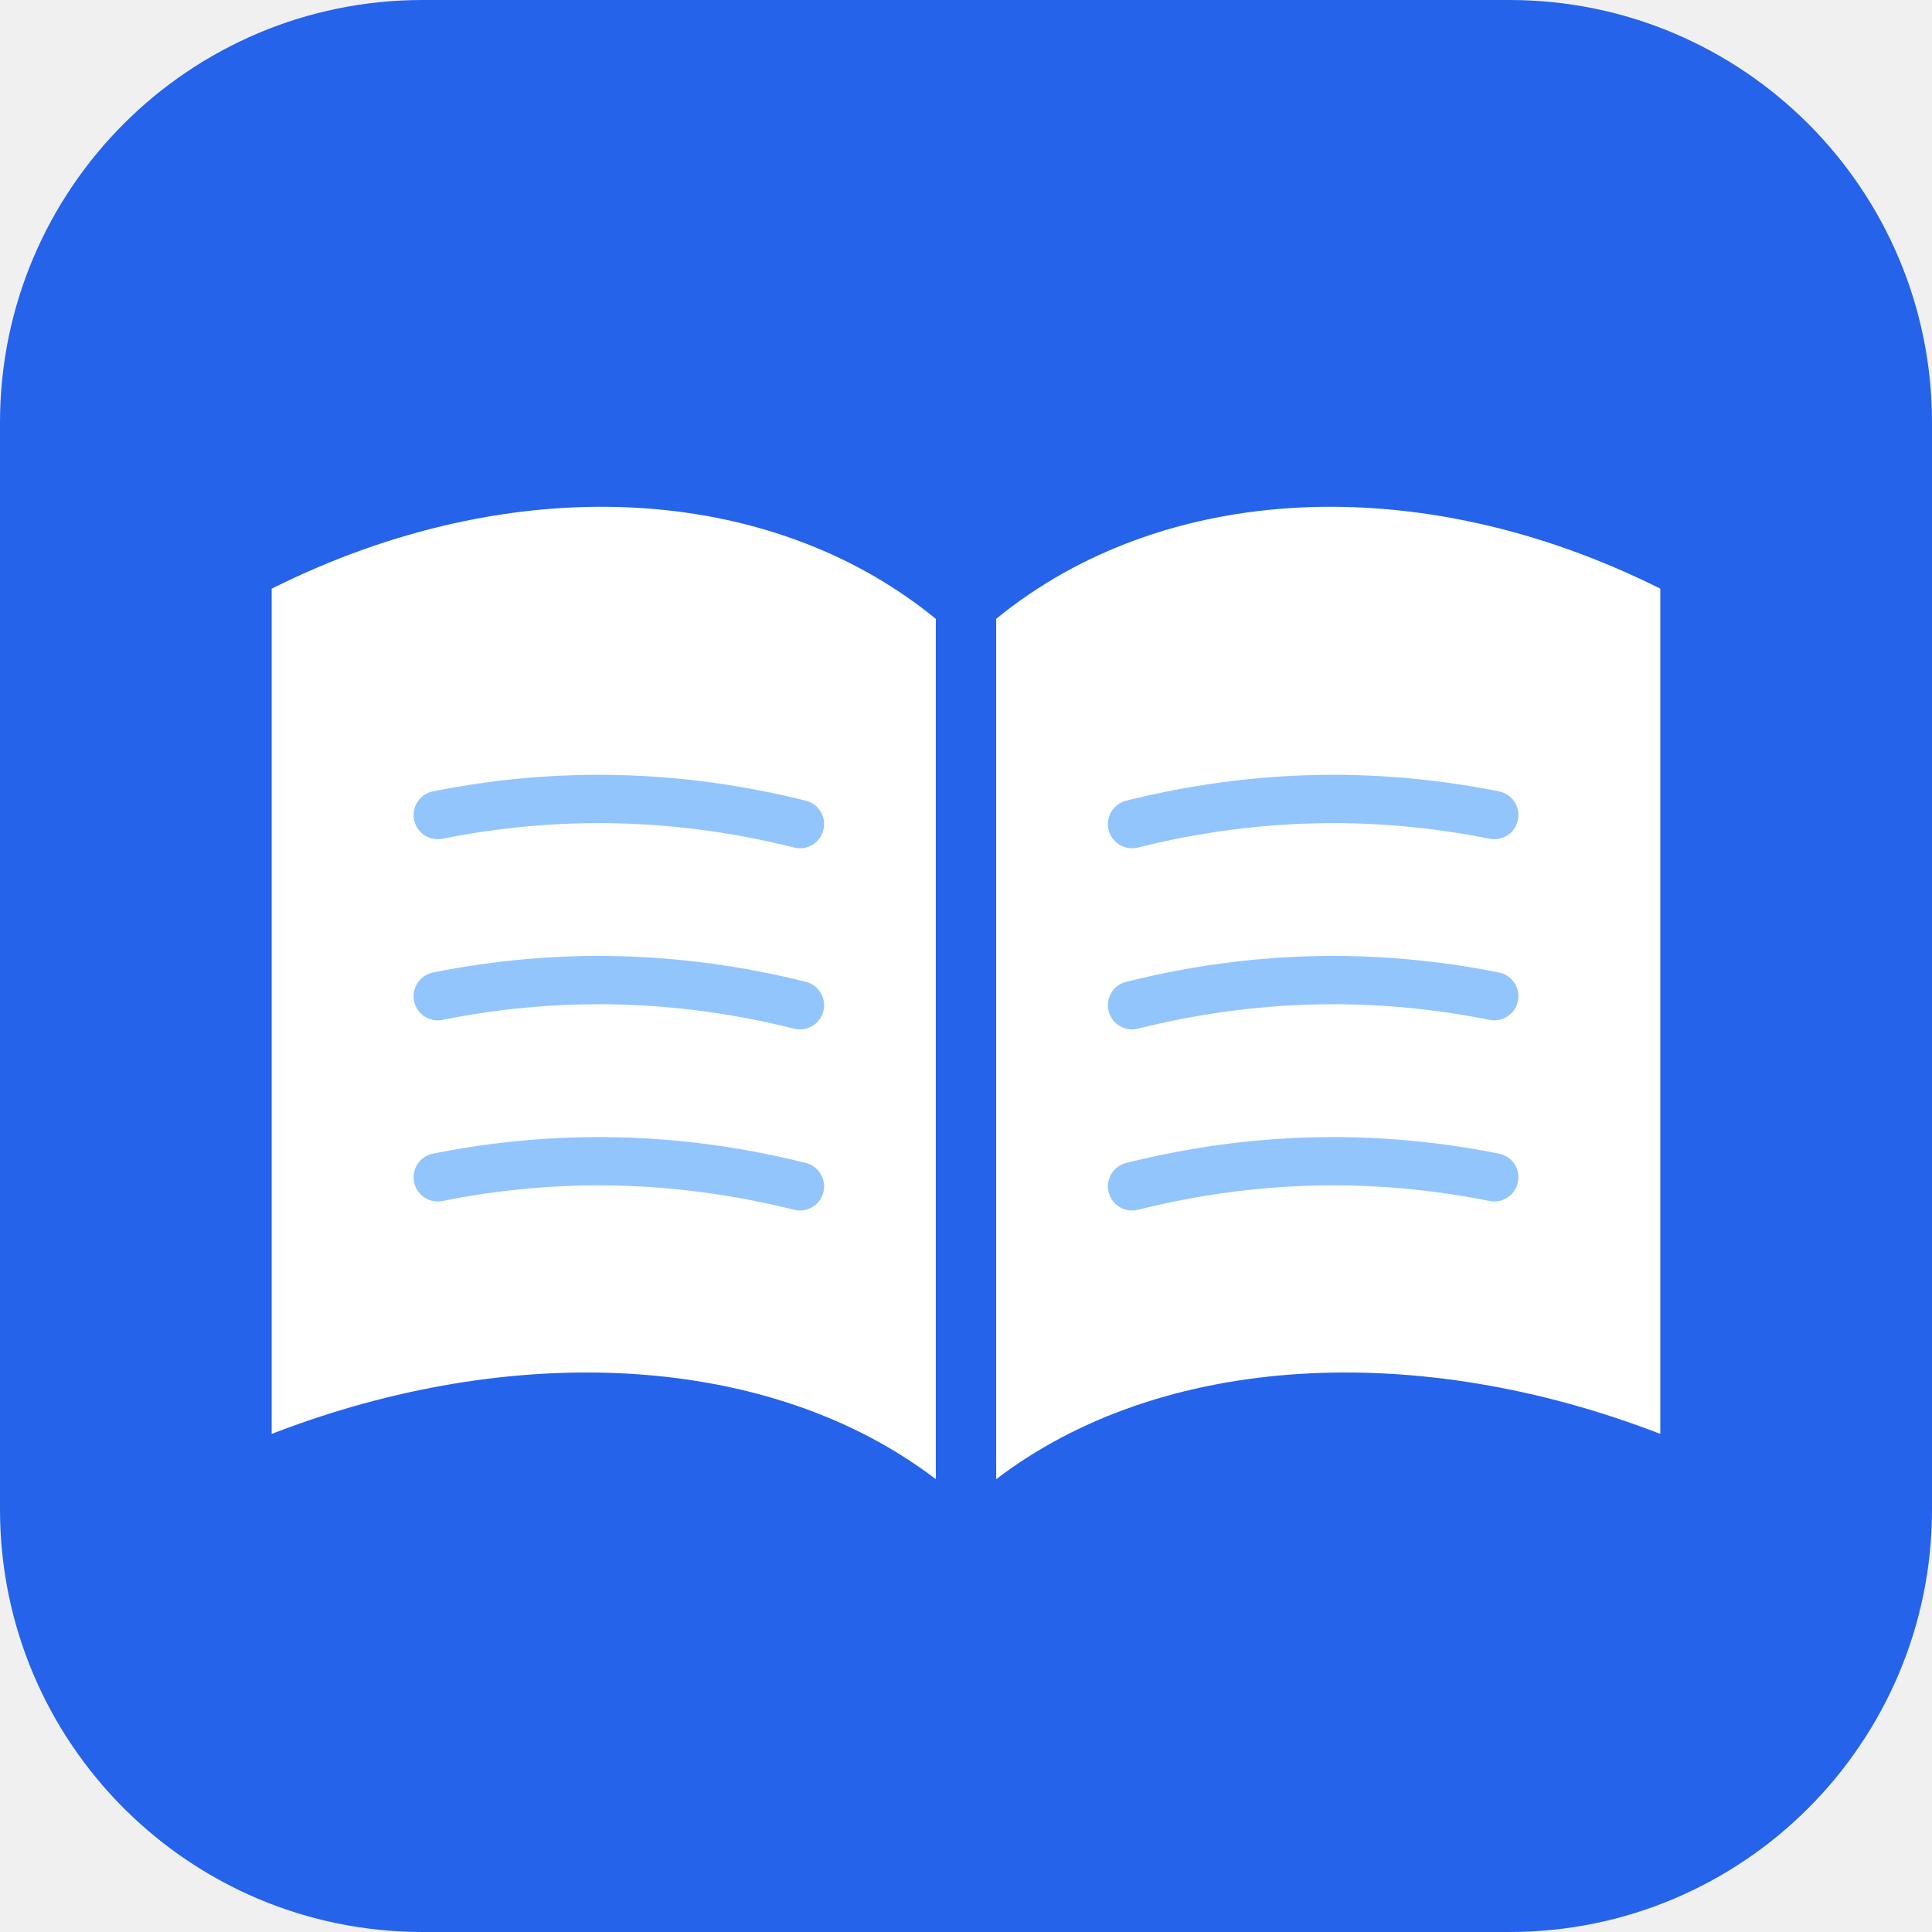
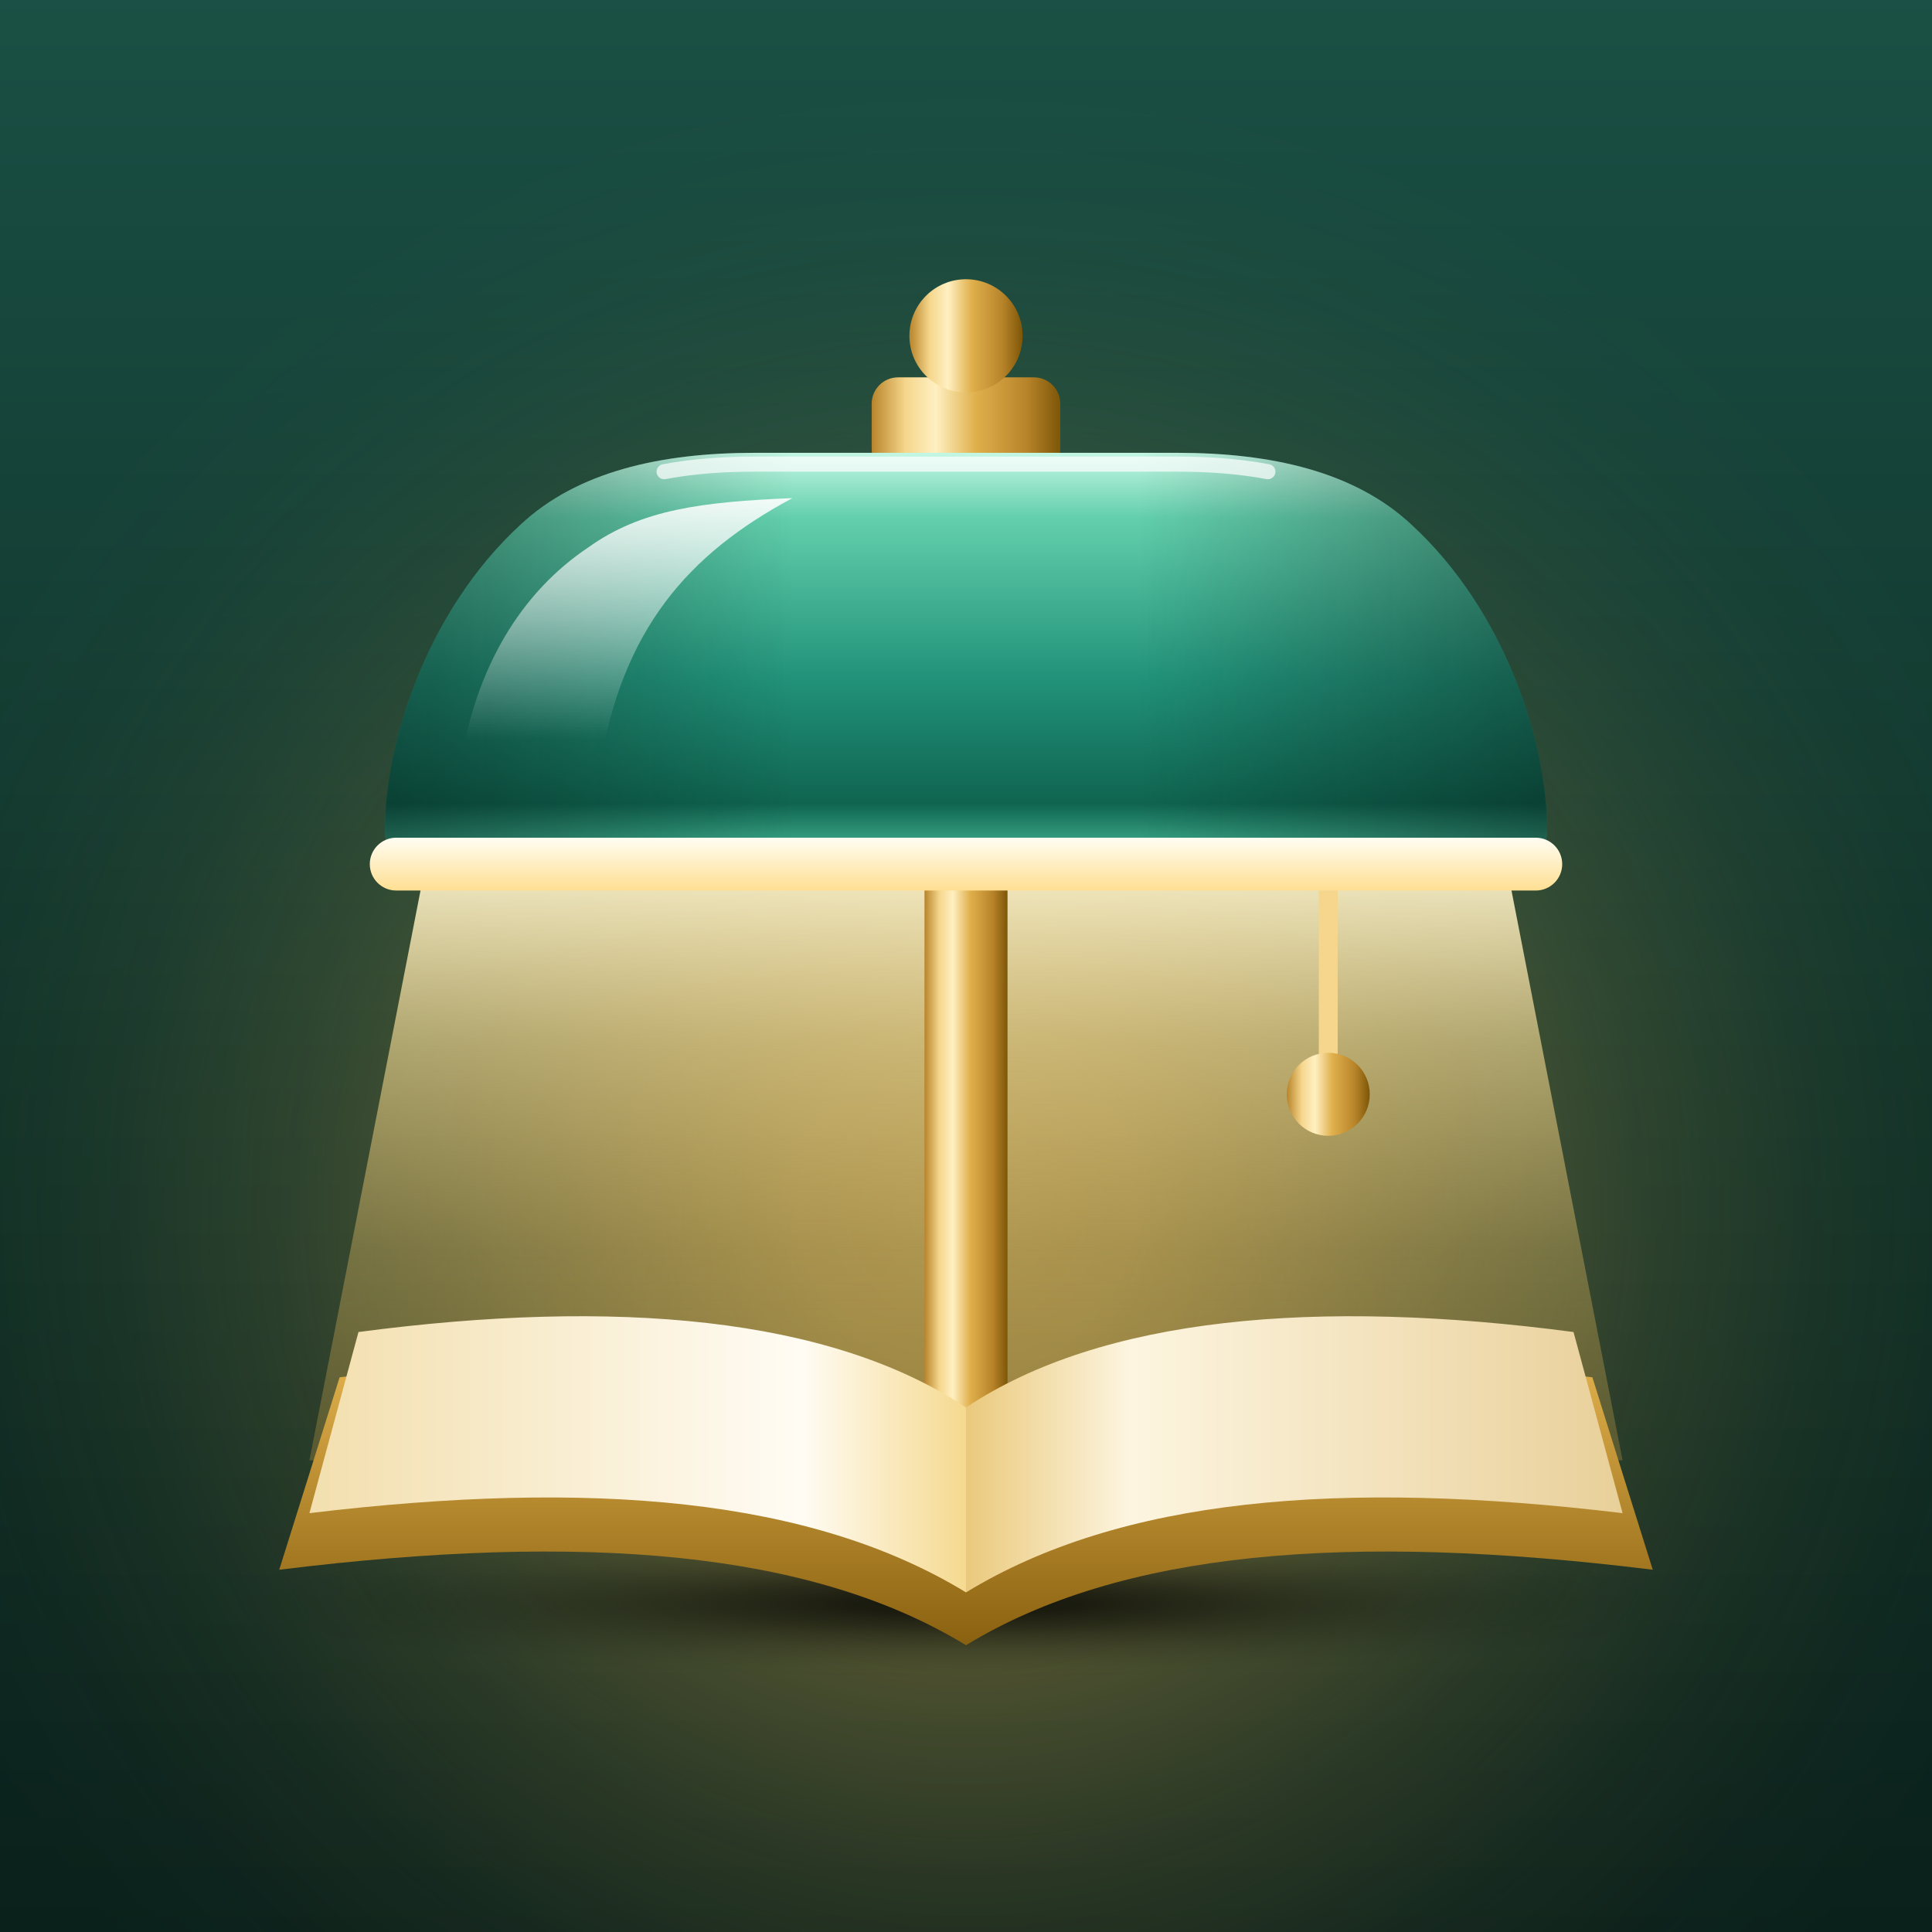
- <svg xmlns="http://www.w3.org/2000/svg" viewBox="0 0 64 64">
-   <rect width="64" height="64" rx="14" fill="#2563eb" />
-   <path d="M9 19.5C17 15.5 25.5 16 31 20.5V49C25.5 44.8 17 44.4 9 47.5Z" fill="#ffffff" />
-   <path d="M55 19.5C47 15.5 38.5 16 33 20.5V49C38.5 44.8 47 44.4 55 47.5Z" fill="#ffffff" />
-   <g fill="none" stroke="#93c5fd" stroke-width="1.6" stroke-linecap="round">
-     <path d="M14.5 27C18.5 26.2 22.5 26.3 26.5 27.3" />
-     <path d="M14.5 33C18.5 32.2 22.5 32.3 26.5 33.3" />
-     <path d="M14.5 39C18.5 38.2 22.5 38.3 26.5 39.3" />
-     <path d="M49.5 27C45.5 26.2 41.5 26.3 37.5 27.3" />
-     <path d="M49.5 33C45.5 32.2 41.5 32.3 37.5 33.3" />
-     <path d="M49.5 39C45.5 38.2 41.5 38.3 37.5 39.3" />
+ <svg xmlns="http://www.w3.org/2000/svg" viewBox="0 0 1024 1024" width="1024" height="1024">
+   <defs>
+     <linearGradient id="g" x1="0" y1="0" x2="0" y2="1">
+       <stop offset="0" stop-color="#1a5045" />
+       <stop offset="0.55" stop-color="#103229" />
+       <stop offset="1" stop-color="#0a201b" />
+     </linearGradient>
+     <radialGradient id="gs" gradientUnits="userSpaceOnUse" cx="512" cy="640" r="600">
+       <stop offset="0" stop-color="#f0bd58" stop-opacity="0.55" />
+       <stop offset="0.15" stop-color="#f0bd58" stop-opacity="0.495" />
+       <stop offset="0.3" stop-color="#f0bd58" stop-opacity="0.374" />
+       <stop offset="0.45" stop-color="#f0bd58" stop-opacity="0.242" />
+       <stop offset="0.6" stop-color="#f0bd58" stop-opacity="0.132" />
+       <stop offset="0.75" stop-color="#f0bd58" stop-opacity="0.055" />
+       <stop offset="0.88" stop-color="#f0bd58" stop-opacity="0.015" />
+       <stop offset="1" stop-color="#f0bd58" stop-opacity="0.0" />
+     </radialGradient>
+     <linearGradient id="sc" x1="0" y1="0" x2="0" y2="1">
+       <stop offset="0" stop-color="#c4f7e4" />
+       <stop offset="0.16" stop-color="#63cfac" />
+       <stop offset="0.55" stop-color="#22937a" />
+       <stop offset="0.86" stop-color="#0f6450" />
+       <stop offset="1" stop-color="#4cc09c" />
+     </linearGradient>
+     <linearGradient id="sl" x1="0" y1="0" x2="0" y2="1">
+       <stop offset="0" stop-color="#ffffff" stop-opacity="0.9" />
+       <stop offset="0.9" stop-color="#ffffff" stop-opacity="0" />
+     </linearGradient>
+     <linearGradient id="rs" x1="0" y1="0" x2="1" y2="0">
+       <stop offset="0" stop-color="#03110e" stop-opacity="0.42" />
+       <stop offset="0.35" stop-color="#03110e" stop-opacity="0" />
+       <stop offset="0.65" stop-color="#03110e" stop-opacity="0" />
+       <stop offset="1" stop-color="#03110e" stop-opacity="0.42" />
+     </linearGradient>
+     <linearGradient id="li" x1="0" y1="0" x2="0" y2="1">
+       <stop offset="0" stop-color="#fff6d2" stop-opacity="0.95" />
+       <stop offset="0.3" stop-color="#ffe29a" stop-opacity="0.6" />
+       <stop offset="0.65" stop-color="#ffcf6e" stop-opacity="0.32" />
+       <stop offset="1" stop-color="#ffc04d" stop-opacity="0.22" />
+     </linearGradient>
+     <linearGradient id="ra" x1="0" y1="0" x2="0" y2="1">
+       <stop offset="0" stop-color="#fffdf2" />
+       <stop offset="1" stop-color="#ffdf92" />
+     </linearGradient>
+     <linearGradient id="mw" x1="0" y1="0" x2="1" y2="0">
+       <stop offset="0" stop-color="#b8842a" />
+       <stop offset="0.18" stop-color="#f5d68c" />
+       <stop offset="0.34" stop-color="#fff0c2" />
+       <stop offset="0.55" stop-color="#e0b04c" />
+       <stop offset="0.82" stop-color="#b8842a" />
+       <stop offset="1" stop-color="#7d5608" />
+     </linearGradient>
+     <linearGradient id="p1" x1="0" y1="0" x2="1" y2="0">
+       <stop offset="0" stop-color="#f3dfae" />
+       <stop offset="0.75" stop-color="#fffcf4" />
+       <stop offset="1" stop-color="#f5d98f" />
+     </linearGradient>
+     <linearGradient id="p2" x1="0" y1="0" x2="1" y2="0">
+       <stop offset="0" stop-color="#e9d09a" />
+       <stop offset="0.75" stop-color="#fdf5e0" />
+       <stop offset="1" stop-color="#eac97c" />
+     </linearGradient>
+     <linearGradient id="de" x1="0" y1="0" x2="0" y2="1">
+       <stop offset="0" stop-color="#e0b04c" />
+       <stop offset="1" stop-color="#8a6110" />
+     </linearGradient>
+     <radialGradient id="sch" cx="0.5" cy="0.5" r="0.5">
+       <stop offset="0" stop-color="#000000" stop-opacity="0.75" />
+       <stop offset="0.15" stop-color="#000000" stop-opacity="0.675" />
+       <stop offset="0.3" stop-color="#000000" stop-opacity="0.51" />
+       <stop offset="0.45" stop-color="#000000" stop-opacity="0.33" />
+       <stop offset="0.6" stop-color="#000000" stop-opacity="0.18" />
+       <stop offset="0.75" stop-color="#000000" stop-opacity="0.075" />
+       <stop offset="0.88" stop-color="#000000" stop-opacity="0.021" />
+       <stop offset="1" stop-color="#000000" stop-opacity="0.0" />
+     </radialGradient>
+   </defs>
+   <rect width="1024" height="1024" fill="url(#g)" />
+   <rect width="1024" height="1024" fill="url(#gs)" />
+   <g transform="matrix(1 0 0 1 0 -6)">
+     <ellipse cx="512" cy="856" rx="400" ry="40" fill="url(#sch)" />
+     <path d="M226 462H798L860 780H164Z" fill="url(#li)" />
+     <rect x="490" y="452" width="44" height="320" rx="4" fill="url(#mw)" />
+     <path d="M512 776C440 728 326 718 180 736L148 838C310 818 430 828 512 878Z" fill="url(#de)" />
+     <path d="M512 776C440 728 326 718 180 736L148 838C310 818 430 828 512 878Z" fill="url(#de)" transform="matrix(-1 0 0 1 1024 0)" />
+     <path d="M512 752C440 704 326 694 190 712L164 808C314 790 430 800 512 850Z" fill="url(#p1)" />
+     <path d="M512 752C440 704 326 694 190 712L164 808C314 790 430 800 512 850Z" fill="url(#p2)" transform="matrix(-1 0 0 1 1024 0)" />
+     <rect x="462" y="206" width="100" height="52" rx="14" fill="url(#mw)" />
+     <circle cx="512" cy="184" r="30" fill="url(#mw)" />
+     <path d="M204 446C204 400 226 330 276 284C306 256 350 246 400 246H624C674 246 718 256 748 284C798 330 820 400 820 446Q820 462 804 462H220Q204 462 204 446Z" fill="url(#sc)" />
+     <path d="M204 446C204 400 226 330 276 284C306 256 350 246 400 246H624C674 246 718 256 748 284C798 330 820 400 820 446Q820 462 804 462H220Q204 462 204 446Z" fill="url(#rs)" />
+     <path d="M244 412C252 360 276 320 312 296C340 276 372 272 420 270C364 300 330 340 318 412Z" fill="url(#sl)" />
+     <path d="M352 256C368 253 384 252 400 252H624C640 252 656 253 672 256" stroke="#ffffff" stroke-opacity=".7" stroke-width="8" stroke-linecap="round" fill="none" />
+     <rect x="196" y="450" width="632" height="28" rx="14" fill="url(#ra)" />
+     <path d="M704 478V570" stroke="#f5d68c" stroke-width="10" />
+     <circle cx="704" cy="586" r="22" fill="url(#mw)" />
  </g>
</svg>
